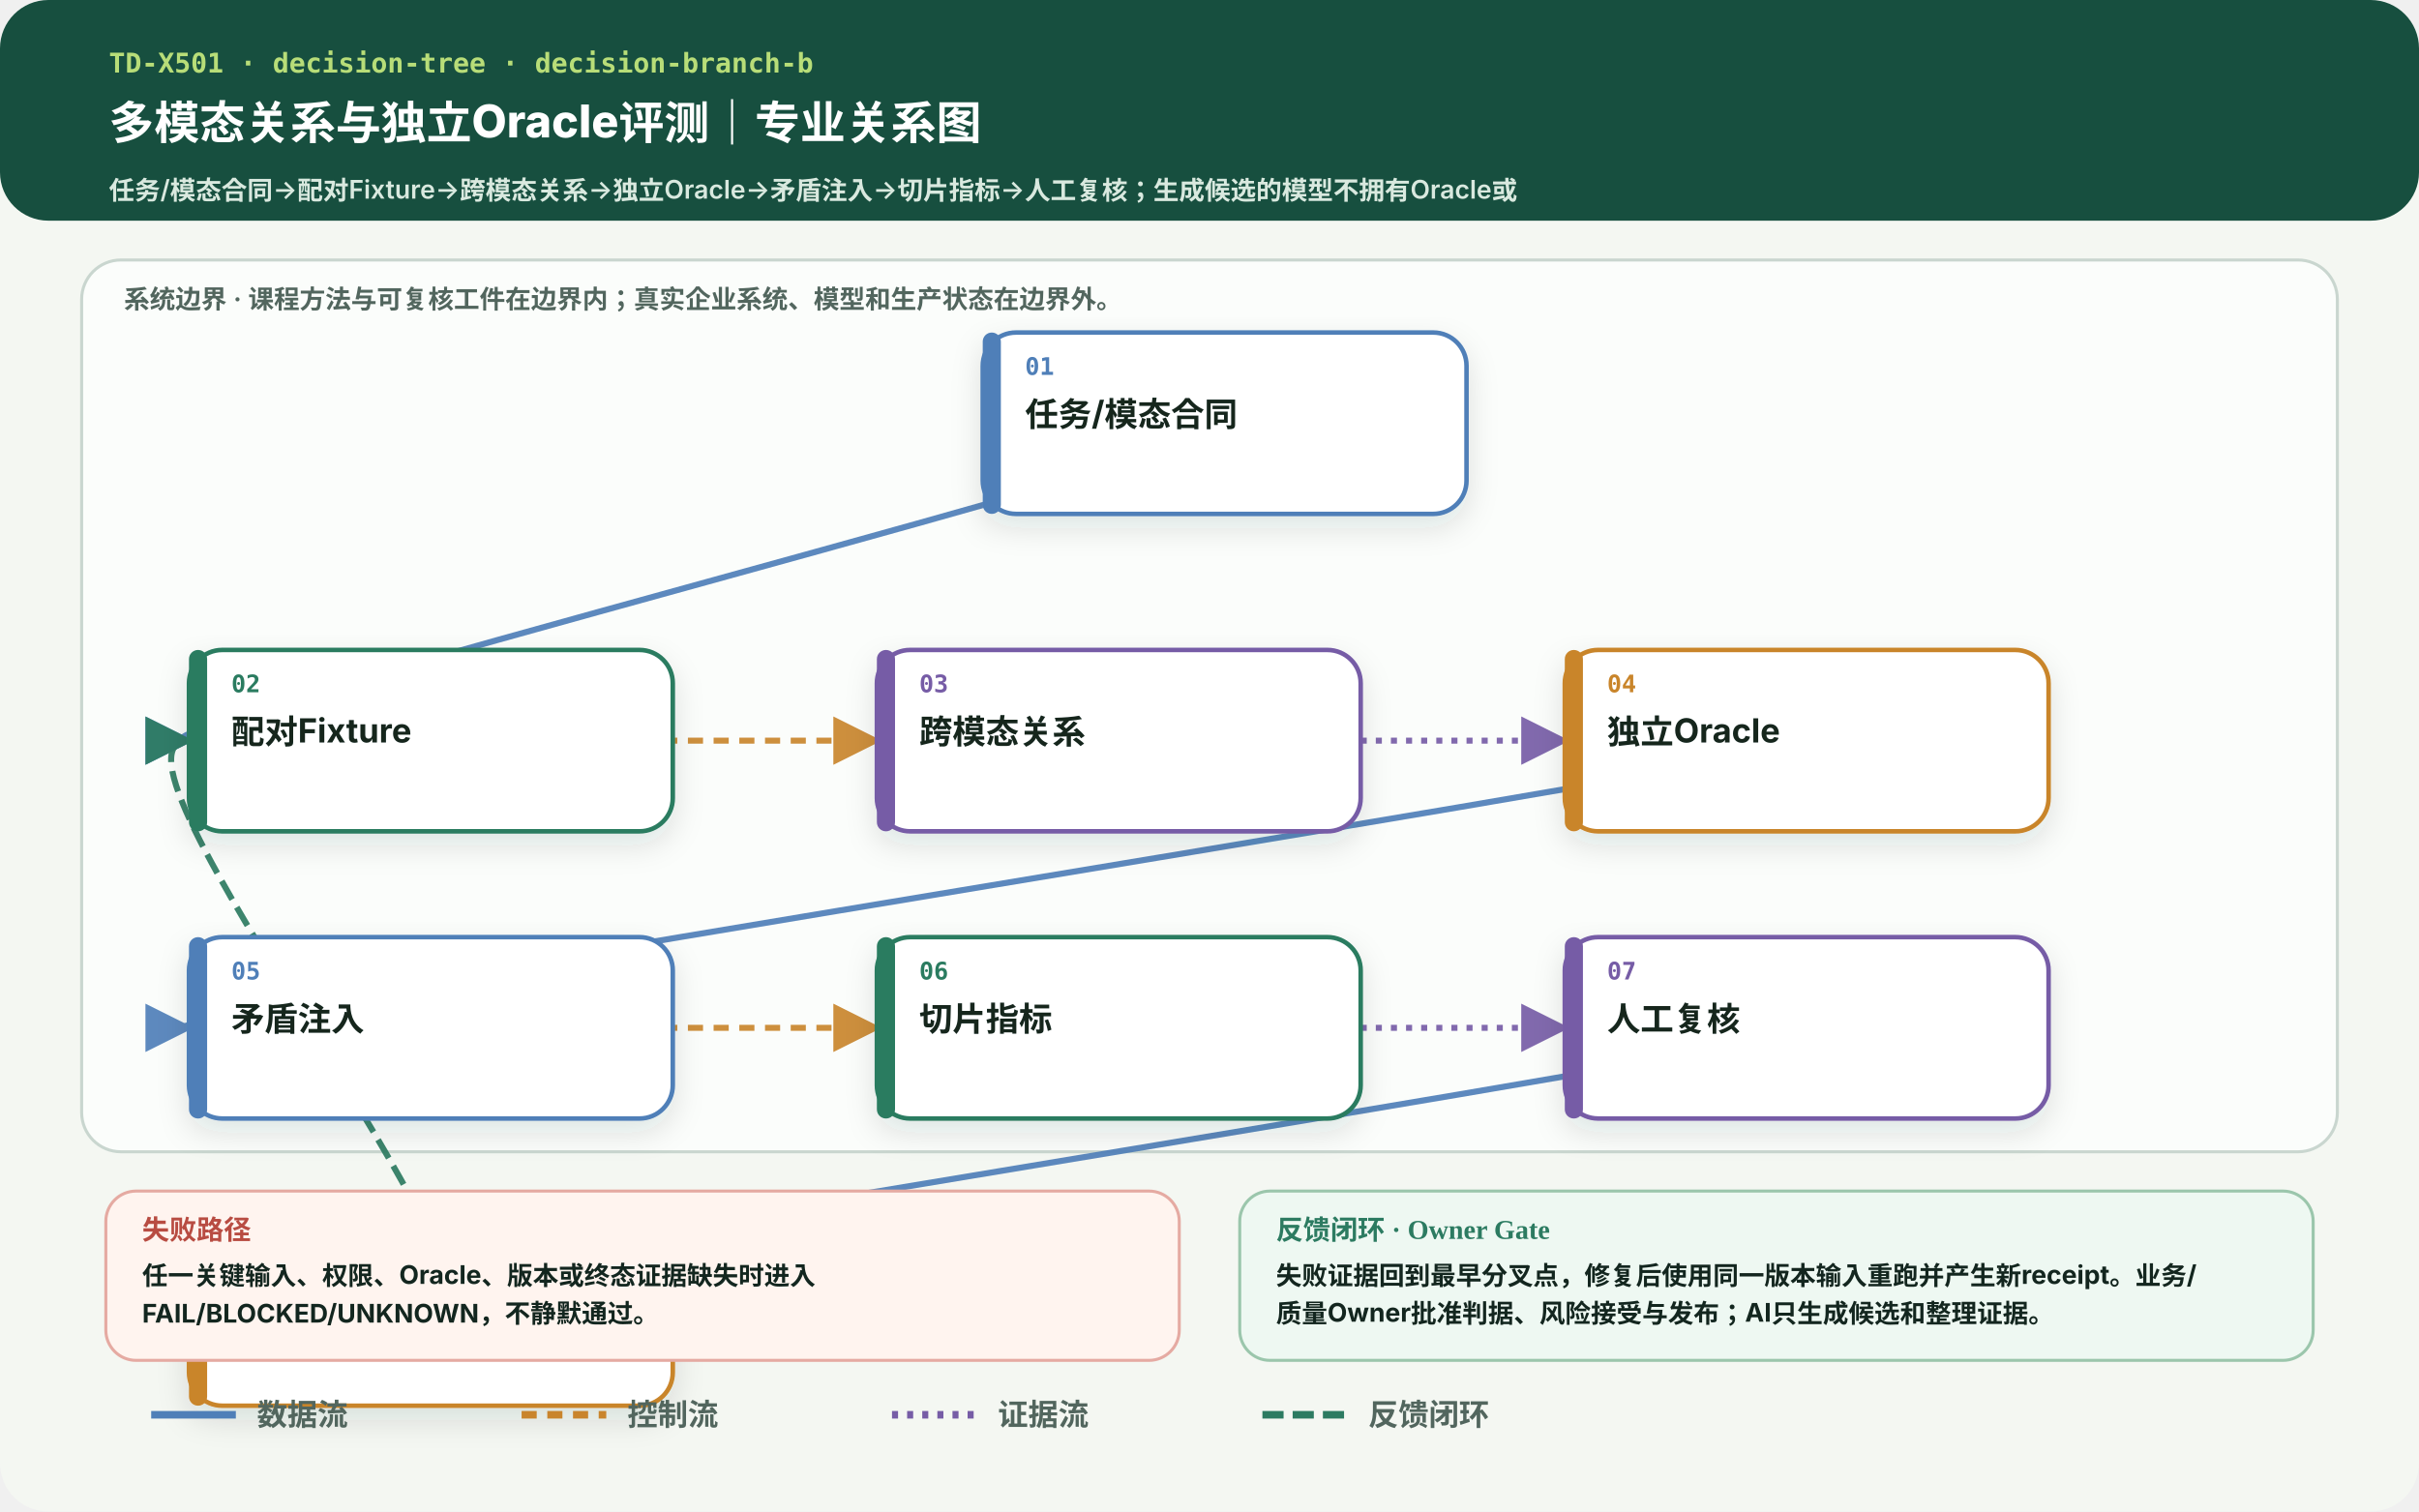
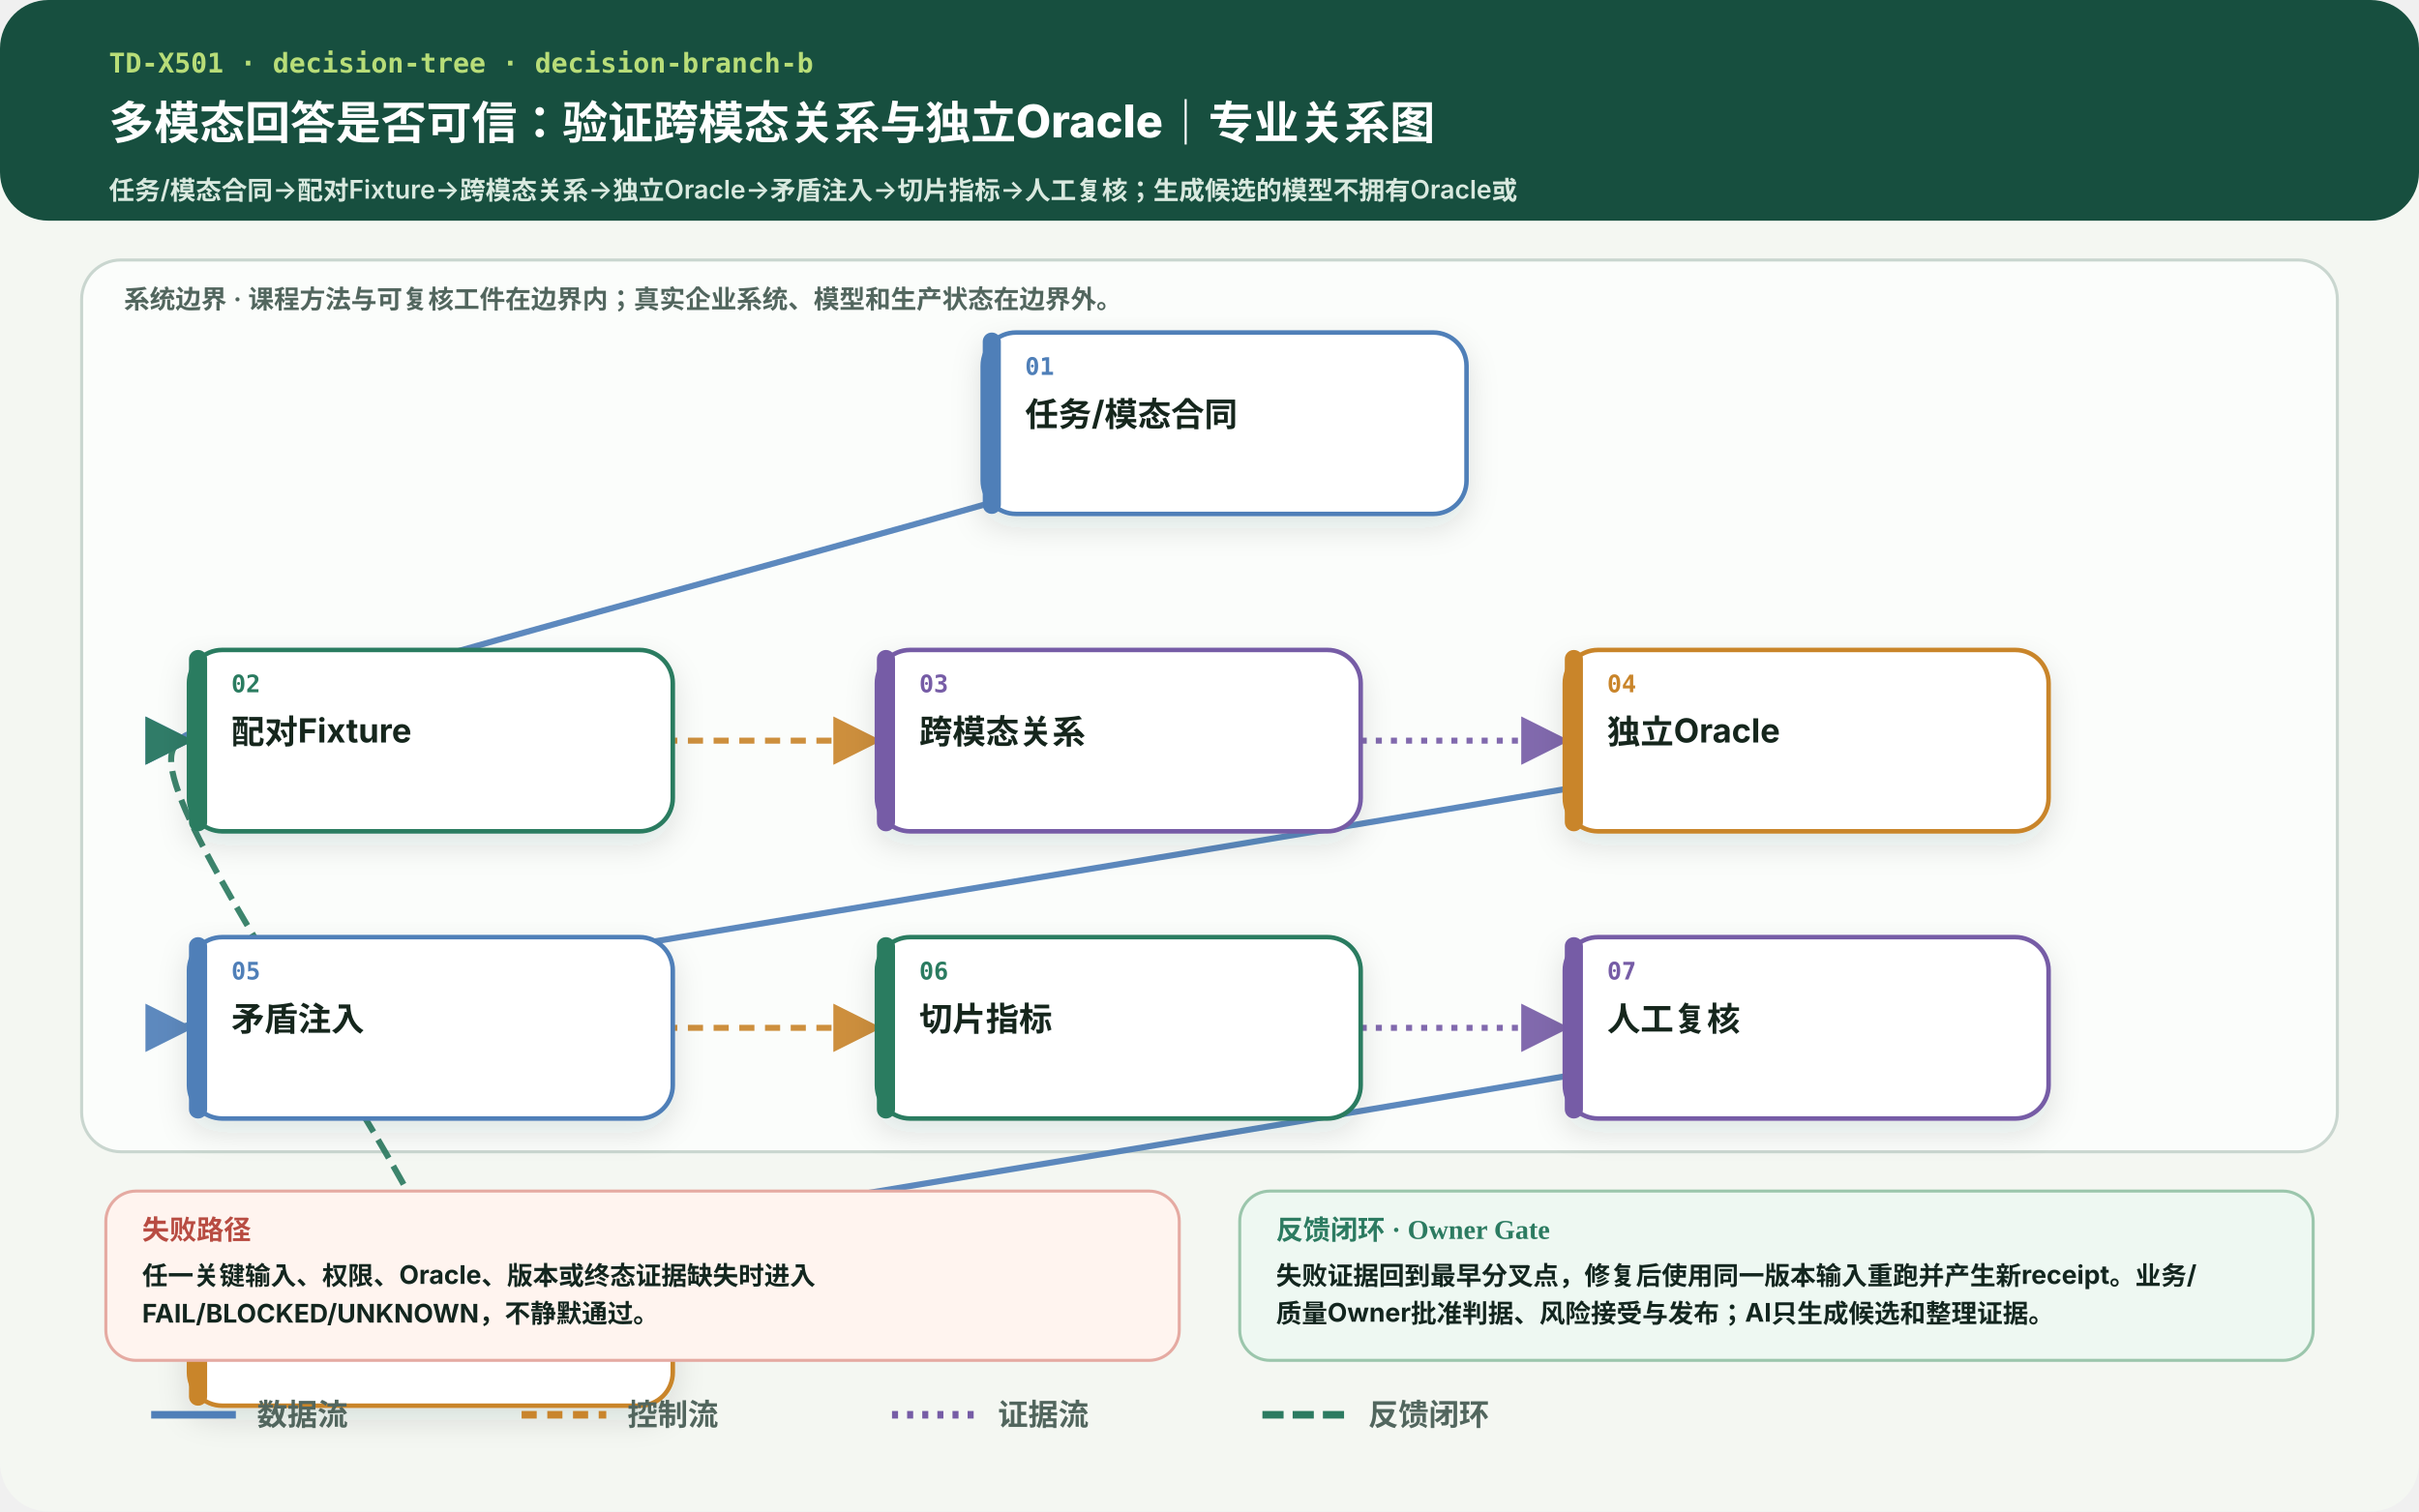
<svg xmlns="http://www.w3.org/2000/svg" role="img" aria-labelledby="title desc" viewBox="0 0 1600 1000" width="1600" height="1000">
  <defs>
    <filter id="shadow" x="-15%" y="-15%" width="130%" height="140%">
      <feDropShadow dx="0" dy="8" stdDeviation="10" flood-color="#173f32" flood-opacity="0.12" />
    </filter>
    <marker id="arrow-data" viewBox="0 0 10 10" refX="9" refY="5" markerWidth="8" markerHeight="8" orient="auto-start-reverse">
      <path d="M 0 0 L 10 5 L 0 10 z" fill="#4f7fb8" />
    </marker>
    <marker id="arrow-control" viewBox="0 0 10 10" refX="9" refY="5" markerWidth="8" markerHeight="8" orient="auto-start-reverse">
      <path d="M 0 0 L 10 5 L 0 10 z" fill="#c9852c" />
    </marker>
    <marker id="arrow-evidence" viewBox="0 0 10 10" refX="9" refY="5" markerWidth="8" markerHeight="8" orient="auto-start-reverse">
      <path d="M 0 0 L 10 5 L 0 10 z" fill="#765ca6" />
    </marker>
    <marker id="arrow-feedback" viewBox="0 0 10 10" refX="9" refY="5" markerWidth="8" markerHeight="8" orient="auto-start-reverse">
      <path d="M 0 0 L 10 5 L 0 10 z" fill="#2c7b61" />
    </marker>
  </defs>
  <rect width="1600" height="1000" rx="32" fill="#f4f7f2" />
  <rect x="0" y="0" width="1600" height="146" rx="32" fill="#174f3f" />
  <text x="72" y="48" font-family="ui-monospace,SFMono-Regular,Menlo,monospace" font-size="18" font-weight="800" fill="#b8dd78">TD-X501 · decision-tree · decision-branch-b</text>
-   <text x="72" y="92" text-anchor="start" font-family="-apple-system,BlinkMacSystemFont,'Segoe UI','PingFang SC',sans-serif" font-size="30" font-weight="800" fill="#ffffff">多模态关系与独立Oracle评测｜专业关系图</text>
+   <text x="72" y="92" text-anchor="start" font-family="-apple-system,BlinkMacSystemFont,'Segoe UI','PingFang SC',sans-serif" font-size="30" font-weight="800" fill="#ffffff">多模态回答是否可信：验证跨模态关系与独立Oracle｜专业关系图</text>
  <text x="72" y="132" text-anchor="start" font-family="-apple-system,BlinkMacSystemFont,'Segoe UI','PingFang SC',sans-serif" font-size="17" font-weight="600" fill="#d9e9df">任务/模态合同→配对Fixture→跨模态关系→独立Oracle→矛盾注入→切片指标→人工复核；生成候选的模型不拥有Oracle或</text>
  <rect x="54" y="172" width="1492" height="590" rx="26" fill="#fbfdfb" stroke="#c9d6cf" stroke-width="2" />
  <text x="82" y="204" font-size="17" font-weight="800" fill="#52665e">系统边界 · 课程方法与可复核工件在边界内；真实企业系统、模型和生产状态在边界外。</text>
  <path d="M 810 280 C 885 280, 50 490, 125 490" fill="none" stroke="#4f7fb8" stroke-width="4" stroke-dasharray="" marker-end="url(#arrow-data)" opacity="0.92" />
  <path d="M 285 490 C 360 490, 505 490, 580 490" fill="none" stroke="#c9852c" stroke-width="4" stroke-dasharray="10 7" marker-end="url(#arrow-control)" opacity="0.92" />
  <path d="M 740 490 C 815 490, 960 490, 1035 490" fill="none" stroke="#765ca6" stroke-width="4" stroke-dasharray="4 6" marker-end="url(#arrow-evidence)" opacity="0.92" />
  <path d="M 1195 490 C 1270 490, 50 680, 125 680" fill="none" stroke="#4f7fb8" stroke-width="4" stroke-dasharray="" marker-end="url(#arrow-data)" opacity="0.92" />
  <path d="M 285 680 C 360 680, 505 680, 580 680" fill="none" stroke="#c9852c" stroke-width="4" stroke-dasharray="10 7" marker-end="url(#arrow-control)" opacity="0.92" />
  <path d="M 740 680 C 815 680, 960 680, 1035 680" fill="none" stroke="#765ca6" stroke-width="4" stroke-dasharray="4 6" marker-end="url(#arrow-evidence)" opacity="0.92" />
  <path d="M 1195 680 C 1270 680, 50 870, 125 870" fill="none" stroke="#4f7fb8" stroke-width="4" stroke-dasharray="" marker-end="url(#arrow-data)" opacity="0.92" />
  <path d="M 285 870 C 360 870, 50 490, 125 490" fill="none" stroke="#2c7b61" stroke-width="4" stroke-dasharray="14 6" marker-end="url(#arrow-feedback)" opacity="0.92" />
  <g filter="url(#shadow)">
    <rect x="650" y="220" width="320" height="120" rx="22" fill="#ffffff" stroke="#4f7fb8" stroke-width="3" />
    <rect x="650" y="220" width="12" height="120" rx="6" fill="#4f7fb8" />
    <text x="678" y="248" font-family="ui-monospace,SFMono-Regular,Menlo,monospace" font-size="16" font-weight="800" fill="#4f7fb8">01</text>
    <text x="678" y="282" text-anchor="start" font-family="-apple-system,BlinkMacSystemFont,'Segoe UI','PingFang SC',sans-serif" font-size="22" font-weight="700" fill="#13261f">任务/模态合同</text>
  </g>
  <g filter="url(#shadow)">
    <rect x="125" y="430" width="320" height="120" rx="22" fill="#ffffff" stroke="#2c7b61" stroke-width="3" />
    <rect x="125" y="430" width="12" height="120" rx="6" fill="#2c7b61" />
    <text x="153" y="458" font-family="ui-monospace,SFMono-Regular,Menlo,monospace" font-size="16" font-weight="800" fill="#2c7b61">02</text>
    <text x="153" y="492" text-anchor="start" font-family="-apple-system,BlinkMacSystemFont,'Segoe UI','PingFang SC',sans-serif" font-size="22" font-weight="700" fill="#13261f">配对Fixture</text>
  </g>
  <g filter="url(#shadow)">
    <rect x="580" y="430" width="320" height="120" rx="22" fill="#ffffff" stroke="#765ca6" stroke-width="3" />
    <rect x="580" y="430" width="12" height="120" rx="6" fill="#765ca6" />
    <text x="608" y="458" font-family="ui-monospace,SFMono-Regular,Menlo,monospace" font-size="16" font-weight="800" fill="#765ca6">03</text>
    <text x="608" y="492" text-anchor="start" font-family="-apple-system,BlinkMacSystemFont,'Segoe UI','PingFang SC',sans-serif" font-size="22" font-weight="700" fill="#13261f">跨模态关系</text>
  </g>
  <g filter="url(#shadow)">
    <rect x="1035" y="430" width="320" height="120" rx="22" fill="#ffffff" stroke="#c9852c" stroke-width="3" />
    <rect x="1035" y="430" width="12" height="120" rx="6" fill="#c9852c" />
    <text x="1063" y="458" font-family="ui-monospace,SFMono-Regular,Menlo,monospace" font-size="16" font-weight="800" fill="#c9852c">04</text>
    <text x="1063" y="492" text-anchor="start" font-family="-apple-system,BlinkMacSystemFont,'Segoe UI','PingFang SC',sans-serif" font-size="22" font-weight="700" fill="#13261f">独立Oracle</text>
  </g>
  <g filter="url(#shadow)">
    <rect x="125" y="620" width="320" height="120" rx="22" fill="#ffffff" stroke="#4f7fb8" stroke-width="3" />
    <rect x="125" y="620" width="12" height="120" rx="6" fill="#4f7fb8" />
    <text x="153" y="648" font-family="ui-monospace,SFMono-Regular,Menlo,monospace" font-size="16" font-weight="800" fill="#4f7fb8">05</text>
    <text x="153" y="682" text-anchor="start" font-family="-apple-system,BlinkMacSystemFont,'Segoe UI','PingFang SC',sans-serif" font-size="22" font-weight="700" fill="#13261f">矛盾注入</text>
  </g>
  <g filter="url(#shadow)">
    <rect x="580" y="620" width="320" height="120" rx="22" fill="#ffffff" stroke="#2c7b61" stroke-width="3" />
    <rect x="580" y="620" width="12" height="120" rx="6" fill="#2c7b61" />
    <text x="608" y="648" font-family="ui-monospace,SFMono-Regular,Menlo,monospace" font-size="16" font-weight="800" fill="#2c7b61">06</text>
    <text x="608" y="682" text-anchor="start" font-family="-apple-system,BlinkMacSystemFont,'Segoe UI','PingFang SC',sans-serif" font-size="22" font-weight="700" fill="#13261f">切片指标</text>
  </g>
  <g filter="url(#shadow)">
    <rect x="1035" y="620" width="320" height="120" rx="22" fill="#ffffff" stroke="#765ca6" stroke-width="3" />
    <rect x="1035" y="620" width="12" height="120" rx="6" fill="#765ca6" />
    <text x="1063" y="648" font-family="ui-monospace,SFMono-Regular,Menlo,monospace" font-size="16" font-weight="800" fill="#765ca6">07</text>
    <text x="1063" y="682" text-anchor="start" font-family="-apple-system,BlinkMacSystemFont,'Segoe UI','PingFang SC',sans-serif" font-size="22" font-weight="700" fill="#13261f">人工复核</text>
  </g>
  <g filter="url(#shadow)">
    <rect x="125" y="810" width="320" height="120" rx="22" fill="#ffffff" stroke="#c9852c" stroke-width="3" />
    <rect x="125" y="810" width="12" height="120" rx="6" fill="#c9852c" />
    <text x="153" y="838" font-family="ui-monospace,SFMono-Regular,Menlo,monospace" font-size="16" font-weight="800" fill="#c9852c">08</text>
    <text x="153" y="872" text-anchor="start" font-family="-apple-system,BlinkMacSystemFont,'Segoe UI','PingFang SC',sans-serif" font-size="22" font-weight="700" fill="#13261f">版本化输入</text>
  </g>
  <g transform="translate(70 788)">
    <rect width="710" height="112" rx="20" fill="#fff4ef" stroke="#e5aaa2" stroke-width="2" />
    <text x="24" y="32" font-size="18" font-weight="900" fill="#b84c42">失败路径</text>
    <text x="24" y="62" text-anchor="start" font-family="-apple-system,BlinkMacSystemFont,'Segoe UI','PingFang SC',sans-serif" font-size="17" font-weight="650" fill="#13261f">任一关键输入、权限、Oracle、版本或终态证据缺失时进入</text>
    <text x="24" y="87" text-anchor="start" font-family="-apple-system,BlinkMacSystemFont,'Segoe UI','PingFang SC',sans-serif" font-size="17" font-weight="650" fill="#13261f">FAIL/BLOCKED/UNKNOWN，不静默通过。</text>
  </g>
  <g transform="translate(820 788)">
    <rect width="710" height="112" rx="20" fill="#eef8f2" stroke="#9bc6ac" stroke-width="2" />
    <text x="24" y="32" font-size="18" font-weight="900" fill="#2c7b61">反馈闭环 · Owner Gate</text>
    <text x="24" y="62" text-anchor="start" font-family="-apple-system,BlinkMacSystemFont,'Segoe UI','PingFang SC',sans-serif" font-size="17" font-weight="650" fill="#13261f">失败证据回到最早分叉点，修复后使用同一版本输入重跑并产生新receipt。业务/</text>
    <text x="24" y="87" text-anchor="start" font-family="-apple-system,BlinkMacSystemFont,'Segoe UI','PingFang SC',sans-serif" font-size="17" font-weight="650" fill="#13261f">质量Owner批准判据、风险接受与发布；AI只生成候选和整理证据。</text>
  </g>
  <g transform="translate(100 936)">
    <line x1="0" y1="0" x2="56" y2="0" stroke="#4f7fb8" stroke-width="5" stroke-dasharray="" />
    <text x="70" y="7" font-size="20" font-weight="700" fill="#52665e">数据流</text>
  </g>
  <g transform="translate(345 936)">
    <line x1="0" y1="0" x2="56" y2="0" stroke="#c9852c" stroke-width="5" stroke-dasharray="10 7" />
    <text x="70" y="7" font-size="20" font-weight="700" fill="#52665e">控制流</text>
  </g>
  <g transform="translate(590 936)">
    <line x1="0" y1="0" x2="56" y2="0" stroke="#765ca6" stroke-width="5" stroke-dasharray="4 6" />
    <text x="70" y="7" font-size="20" font-weight="700" fill="#52665e">证据流</text>
  </g>
  <g transform="translate(835 936)">
    <line x1="0" y1="0" x2="56" y2="0" stroke="#2c7b61" stroke-width="5" stroke-dasharray="14 6" />
    <text x="70" y="7" font-size="20" font-weight="700" fill="#52665e">反馈闭环</text>
  </g>
</svg>
